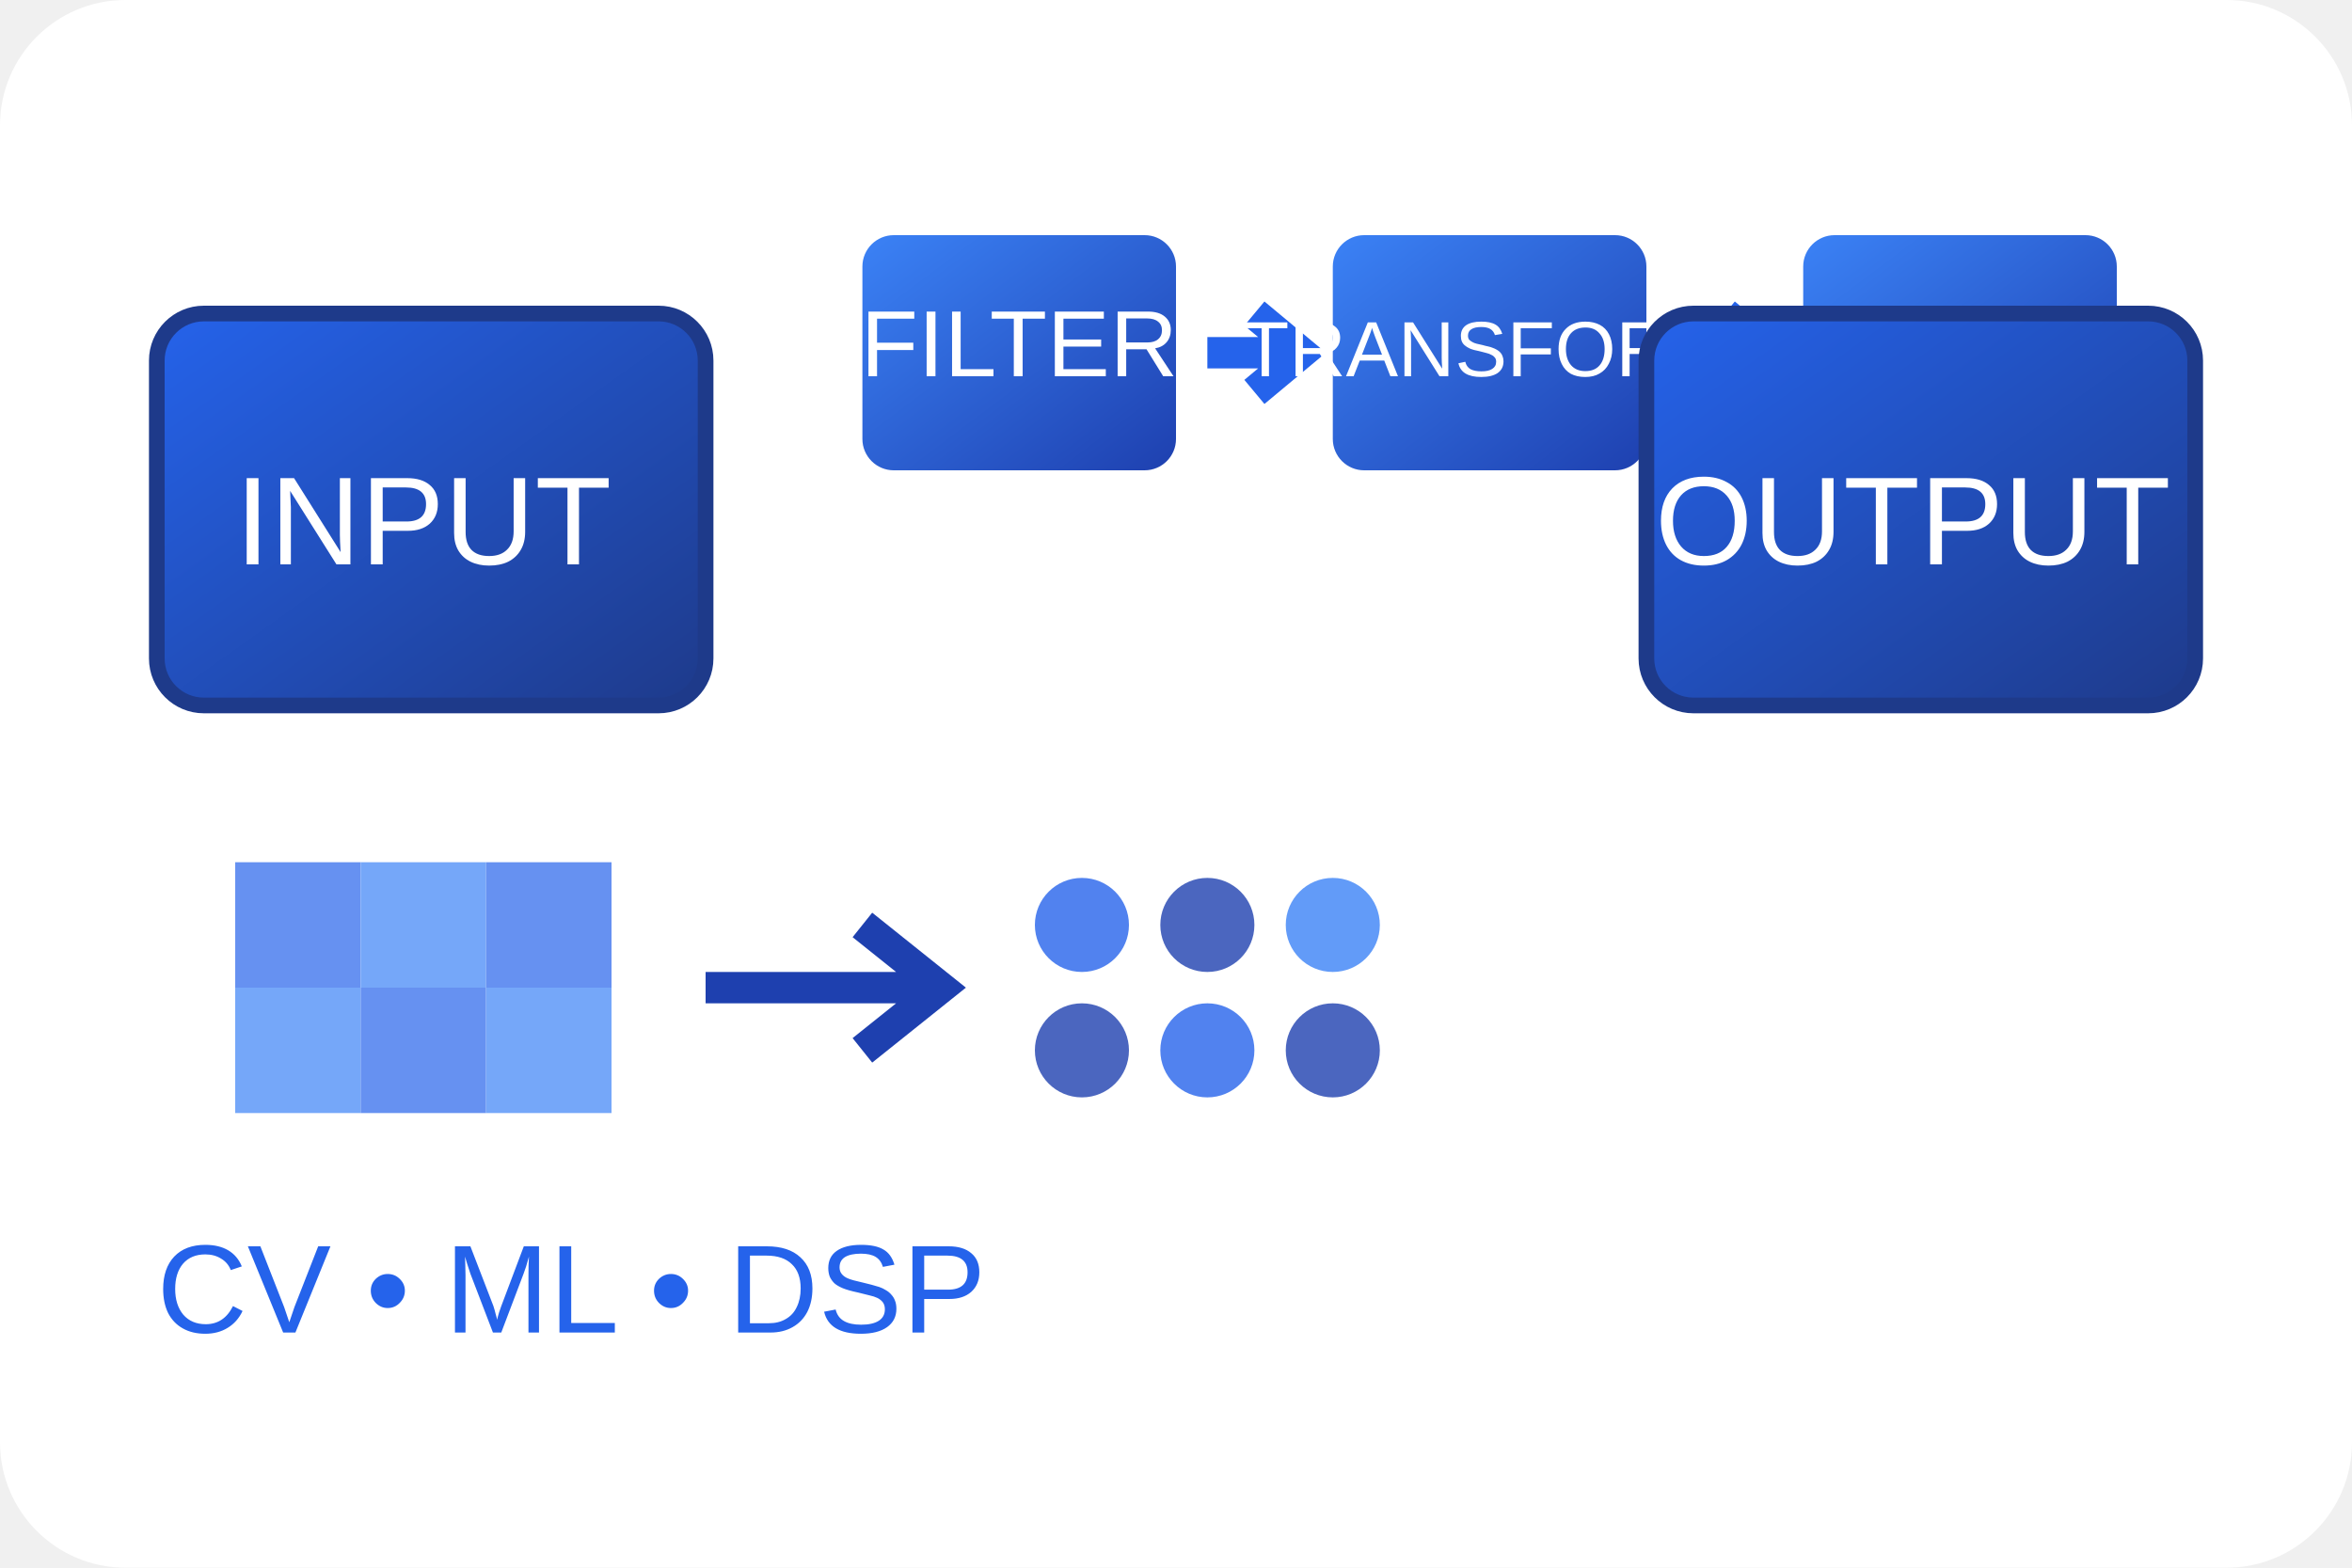
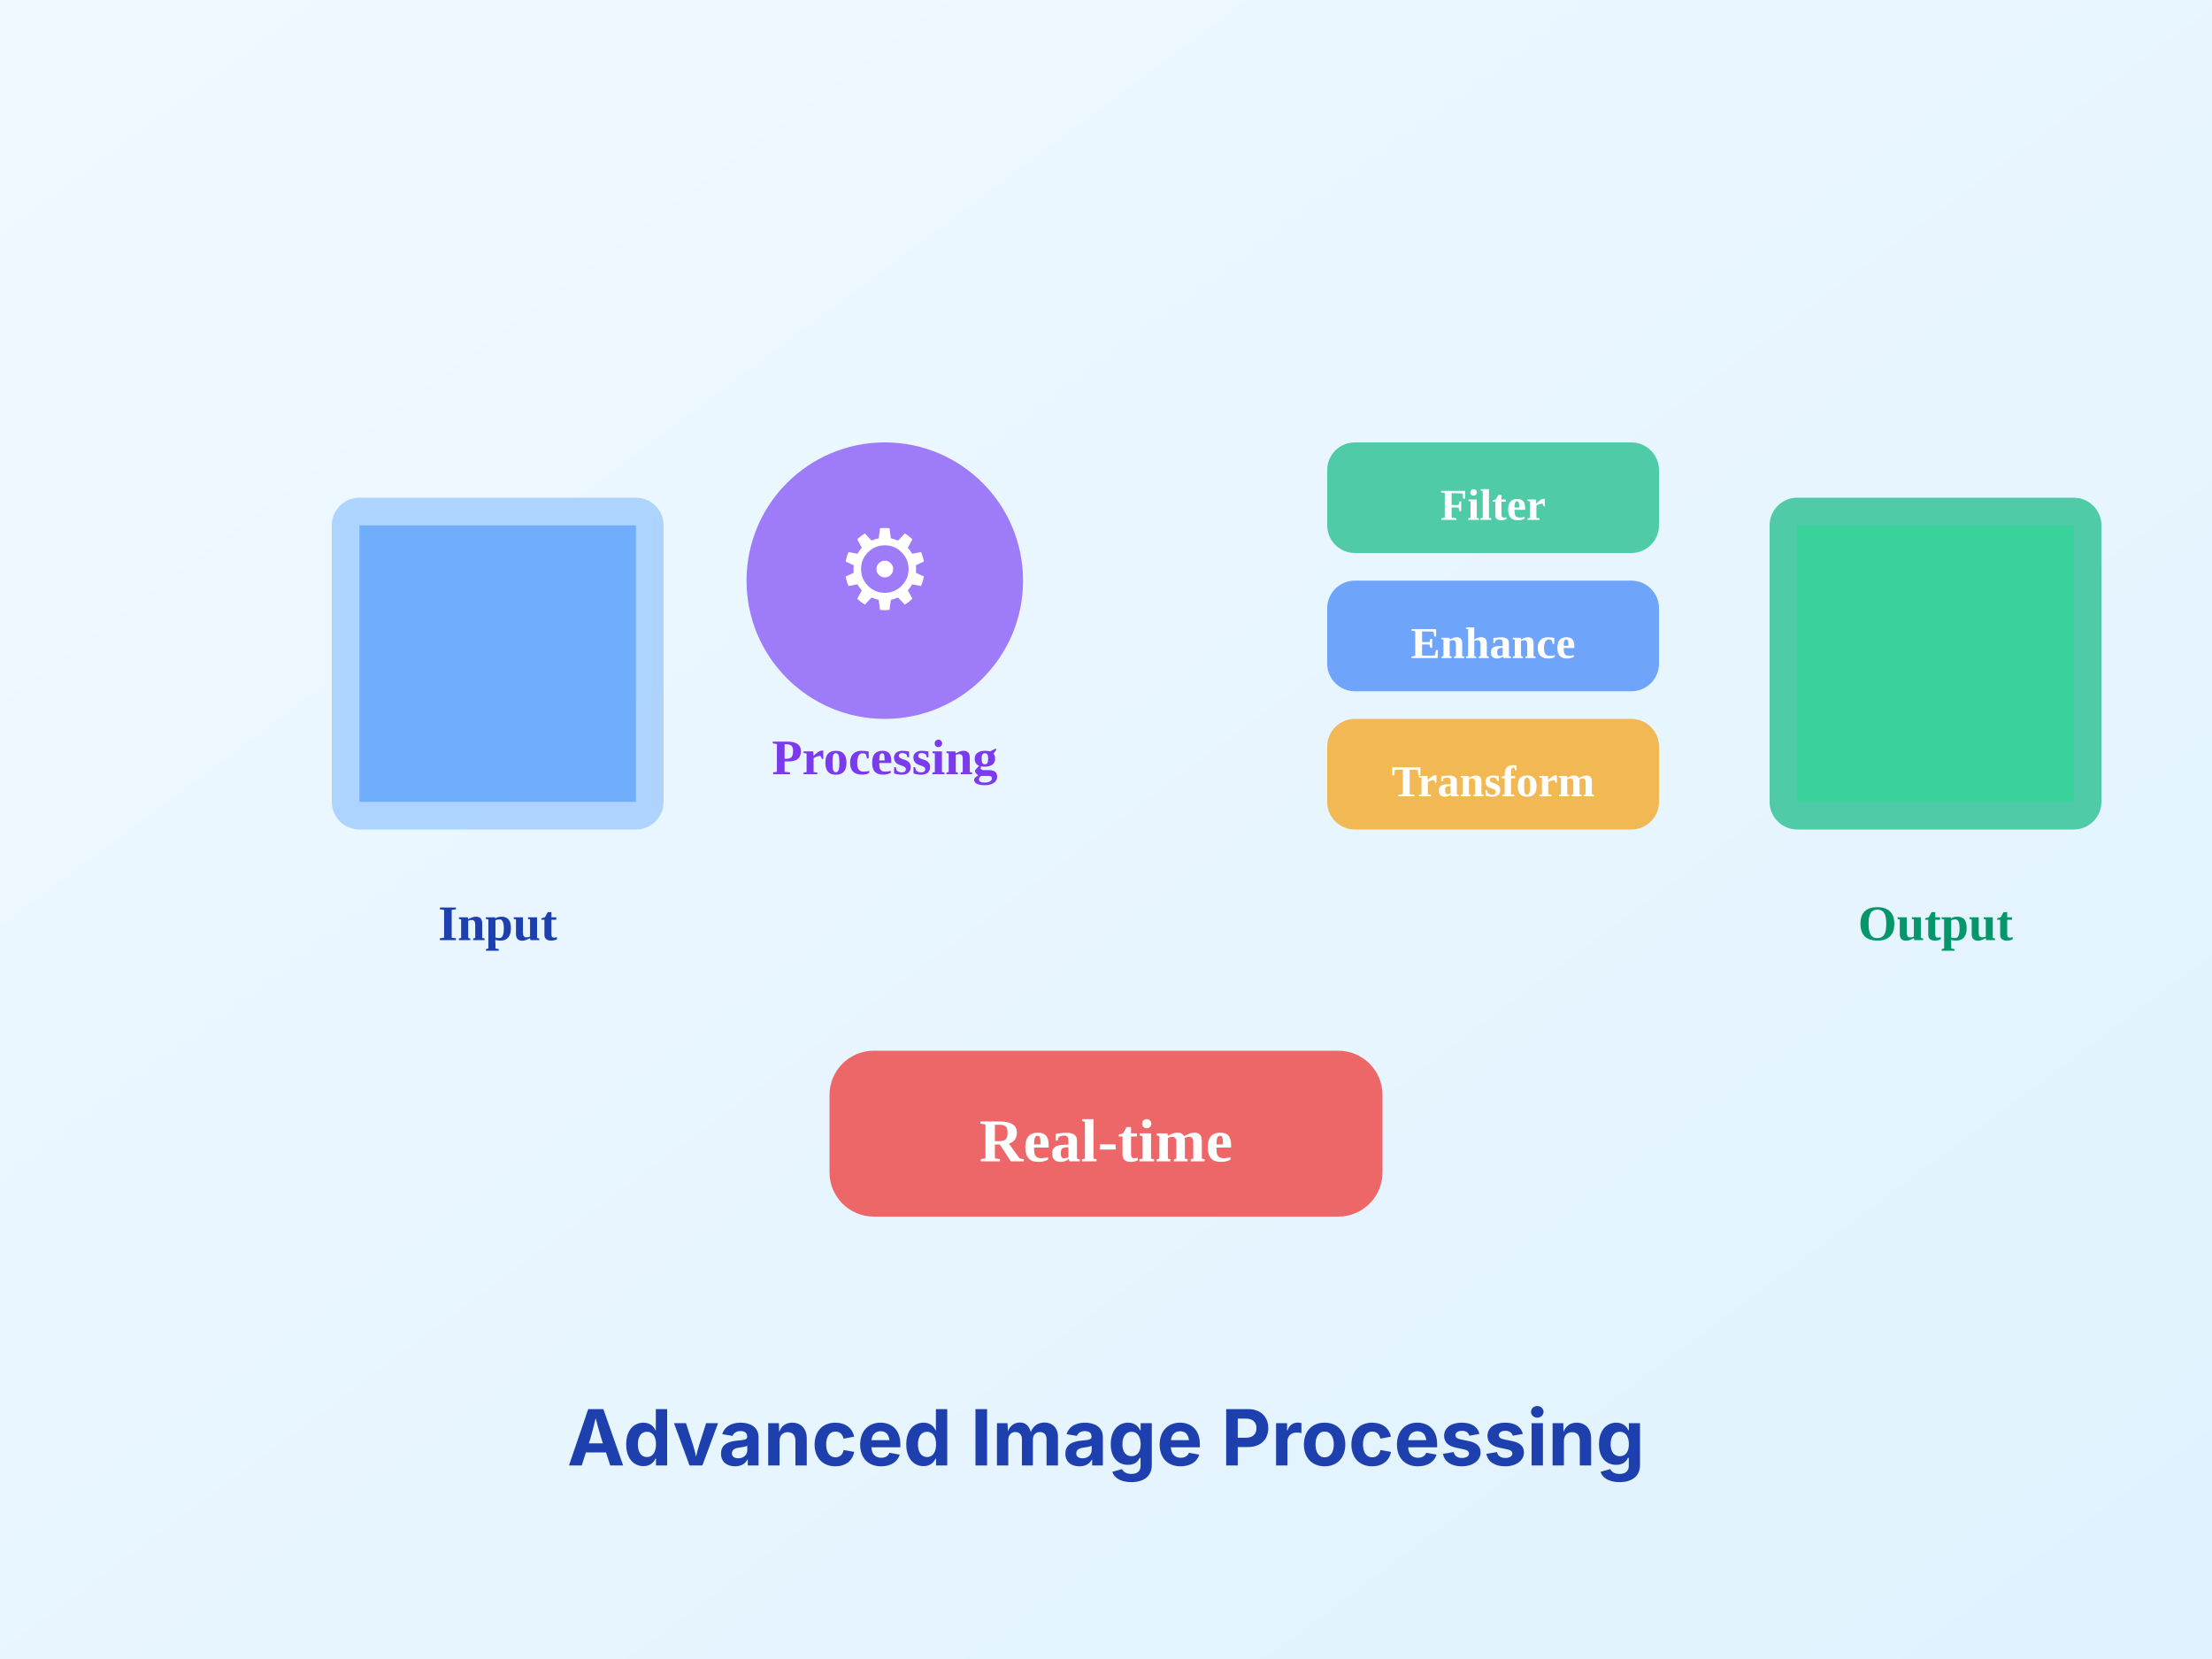
- <svg xmlns="http://www.w3.org/2000/svg" width="150" height="100" viewBox="0 0 150 100">
+ <svg xmlns="http://www.w3.org/2000/svg" width="400" height="300" viewBox="0 0 400 300">
  <defs>
-     <linearGradient id="imageGrad" x1="0%" y1="0%" x2="100%" y2="100%">
-       <stop offset="0%" style="stop-color:#2563eb;stop-opacity:1" />
-       <stop offset="100%" style="stop-color:#1e3a8a;stop-opacity:1" />
-     </linearGradient>
-     <linearGradient id="processGrad" x1="0%" y1="0%" x2="100%" y2="100%">
-       <stop offset="0%" style="stop-color:#3b82f6;stop-opacity:1" />
-       <stop offset="100%" style="stop-color:#1e40af;stop-opacity:1" />
+     <linearGradient id="imageProcBg" x1="0%" y1="0%" x2="100%" y2="100%">
+       <stop offset="0%" stop-color="#f0f9ff" />
+       <stop offset="100%" stop-color="#e0f2fe" />
    </linearGradient>
  </defs>
-   <rect width="150" height="100" fill="#ffffff" rx="8" />
-   <rect x="10" y="20" width="35" height="25" rx="3" fill="url(#imageGrad)" stroke="#1e3a8a" stroke-width="1" />
-   <text x="27" y="36" font-family="Arial, sans-serif" font-size="8" fill="#ffffff" text-anchor="middle">INPUT</text>
-   <g transform="translate(55, 15)">
-     <rect x="0" y="0" width="20" height="15" rx="2" fill="url(#processGrad)" />
-     <text x="10" y="9" font-family="Arial, sans-serif" font-size="6" fill="#ffffff" text-anchor="middle">FILTER</text>
-     <path d="M 22 7.5 L 28 7.5 M 25 5 L 28 7.5 L 25 10" stroke="#2563eb" stroke-width="2" fill="none" />
-     <rect x="30" y="0" width="20" height="15" rx="2" fill="url(#processGrad)" />
-     <text x="40" y="9" font-family="Arial, sans-serif" font-size="5" fill="#ffffff" text-anchor="middle">TRANSFORM</text>
-     <path d="M 52 7.5 L 58 7.5 M 55 5 L 58 7.5 L 55 10" stroke="#2563eb" stroke-width="2" fill="none" />
-     <rect x="60" y="0" width="20" height="15" rx="2" fill="url(#processGrad)" />
-     <text x="70" y="9" font-family="Arial, sans-serif" font-size="6" fill="#ffffff" text-anchor="middle">ENHANCE</text>
+   <rect width="400" height="300" fill="url(#imageProcBg)" />
+   <g transform="translate(60, 90)">
+     <rect x="0" y="0" width="60" height="60" fill="#93c5fd" opacity="0.7" rx="5" />
+     <rect x="5" y="5" width="50" height="50" fill="#60a5fa" opacity="0.8" />
+     <text x="30" y="80" text-anchor="middle" fill="#1e40af" font-size="9" font-weight="600">Input</text>
  </g>
-   <g transform="translate(15, 55)">
-     <g opacity="0.7">
-       <rect x="0" y="0" width="8" height="8" fill="#2563eb" />
-       <rect x="8" y="0" width="8" height="8" fill="#3b82f6" />
-       <rect x="16" y="0" width="8" height="8" fill="#2563eb" />
-       <rect x="0" y="8" width="8" height="8" fill="#3b82f6" />
-       <rect x="8" y="8" width="8" height="8" fill="#2563eb" />
-       <rect x="16" y="8" width="8" height="8" fill="#3b82f6" />
-     </g>
-     <path d="M 30 8 L 45 8 M 40 4 L 45 8 L 40 12" stroke="#1e40af" stroke-width="2" fill="none" />
-     <g transform="translate(50, 0)" opacity="0.8">
-       <circle cx="4" cy="4" r="3" fill="#2563eb" />
-       <circle cx="12" cy="4" r="3" fill="#1e40af" />
-       <circle cx="20" cy="4" r="3" fill="#3b82f6" />
-       <circle cx="4" cy="12" r="3" fill="#1e40af" />
-       <circle cx="12" cy="12" r="3" fill="#2563eb" />
-       <circle cx="20" cy="12" r="3" fill="#1e40af" />
-     </g>
+   <g transform="translate(160, 105)">
+     <circle cx="0" cy="0" r="25" fill="#8b5cf6" opacity="0.8" />
+     <text x="0" y="5" text-anchor="middle" fill="white" font-size="20">⚙️</text>
+     <text x="0" y="35" text-anchor="middle" fill="#7c3aed" font-size="9" font-weight="600">Processing</text>
  </g>
-   <rect x="105" y="20" width="35" height="25" rx="3" fill="url(#imageGrad)" stroke="#1e3a8a" stroke-width="1" />
-   <text x="122" y="36" font-family="Arial, sans-serif" font-size="8" fill="#ffffff" text-anchor="middle">OUTPUT</text>
-   <g transform="translate(10, 85)">
-     <text x="0" y="0" font-family="Arial, sans-serif" font-size="8" fill="#2563eb">CV • ML • DSP</text>
+   <g transform="translate(240, 80)">
+     <rect x="0" y="0" width="60" height="20" fill="#10b981" opacity="0.7" rx="5" />
+     <text x="30" y="14" text-anchor="middle" fill="white" font-size="8" font-weight="600">Filter</text>
+     <rect x="0" y="25" width="60" height="20" fill="#3b82f6" opacity="0.7" rx="5" />
+     <text x="30" y="39" text-anchor="middle" fill="white" font-size="8" font-weight="600">Enhance</text>
+     <rect x="0" y="50" width="60" height="20" fill="#f59e0b" opacity="0.7" rx="5" />
+     <text x="30" y="64" text-anchor="middle" fill="white" font-size="8" font-weight="600">Transform</text>
  </g>
+   <g transform="translate(320, 90)">
+     <rect x="0" y="0" width="60" height="60" fill="#10b981" opacity="0.7" rx="5" />
+     <rect x="5" y="5" width="50" height="50" fill="#34d399" opacity="0.8" />
+     <text x="30" y="80" text-anchor="middle" fill="#059669" font-size="9" font-weight="600">Output</text>
+   </g>
+   <g transform="translate(150, 190)">
+     <rect x="0" y="0" width="100" height="30" fill="#ef4444" opacity="0.8" rx="8" />
+     <text x="50" y="20" text-anchor="middle" fill="white" font-size="11" font-weight="700">Real-time</text>
+   </g>
+   <text x="200" y="265" text-anchor="middle" fill="#1e40af" font-family="Inter, sans-serif" font-size="14" font-weight="700">
+         Advanced Image Processing
+     </text>
</svg>
